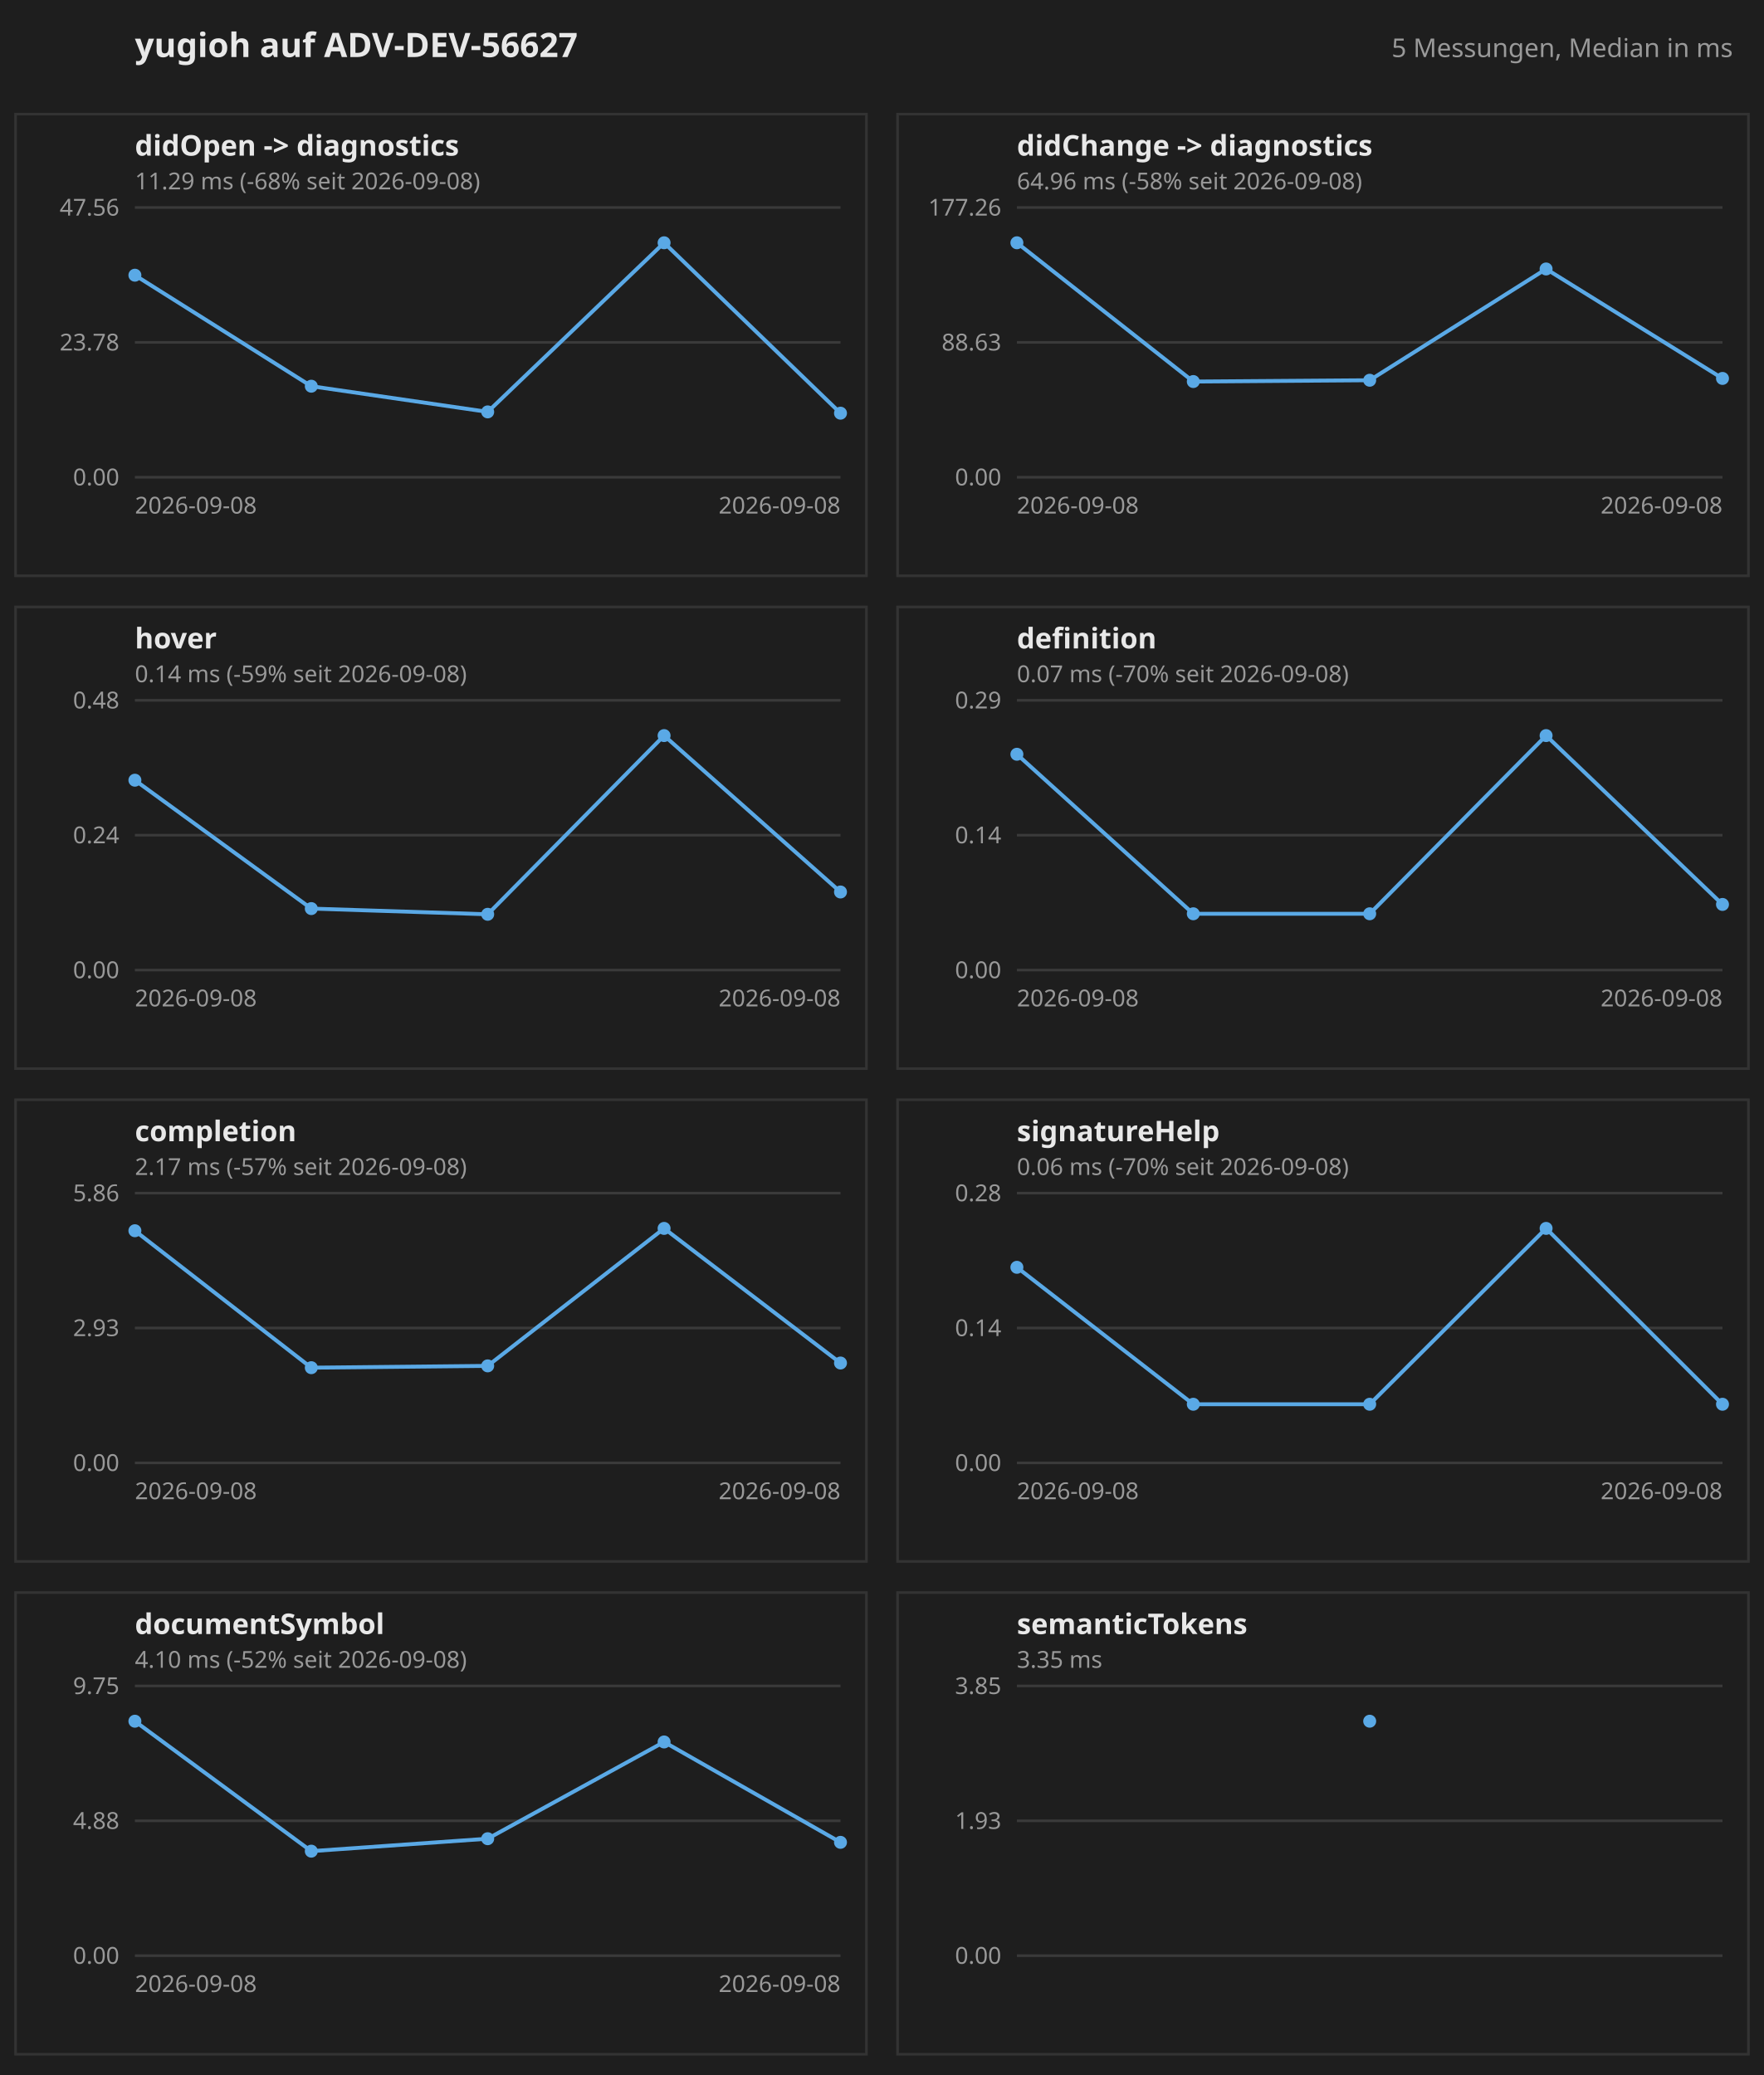
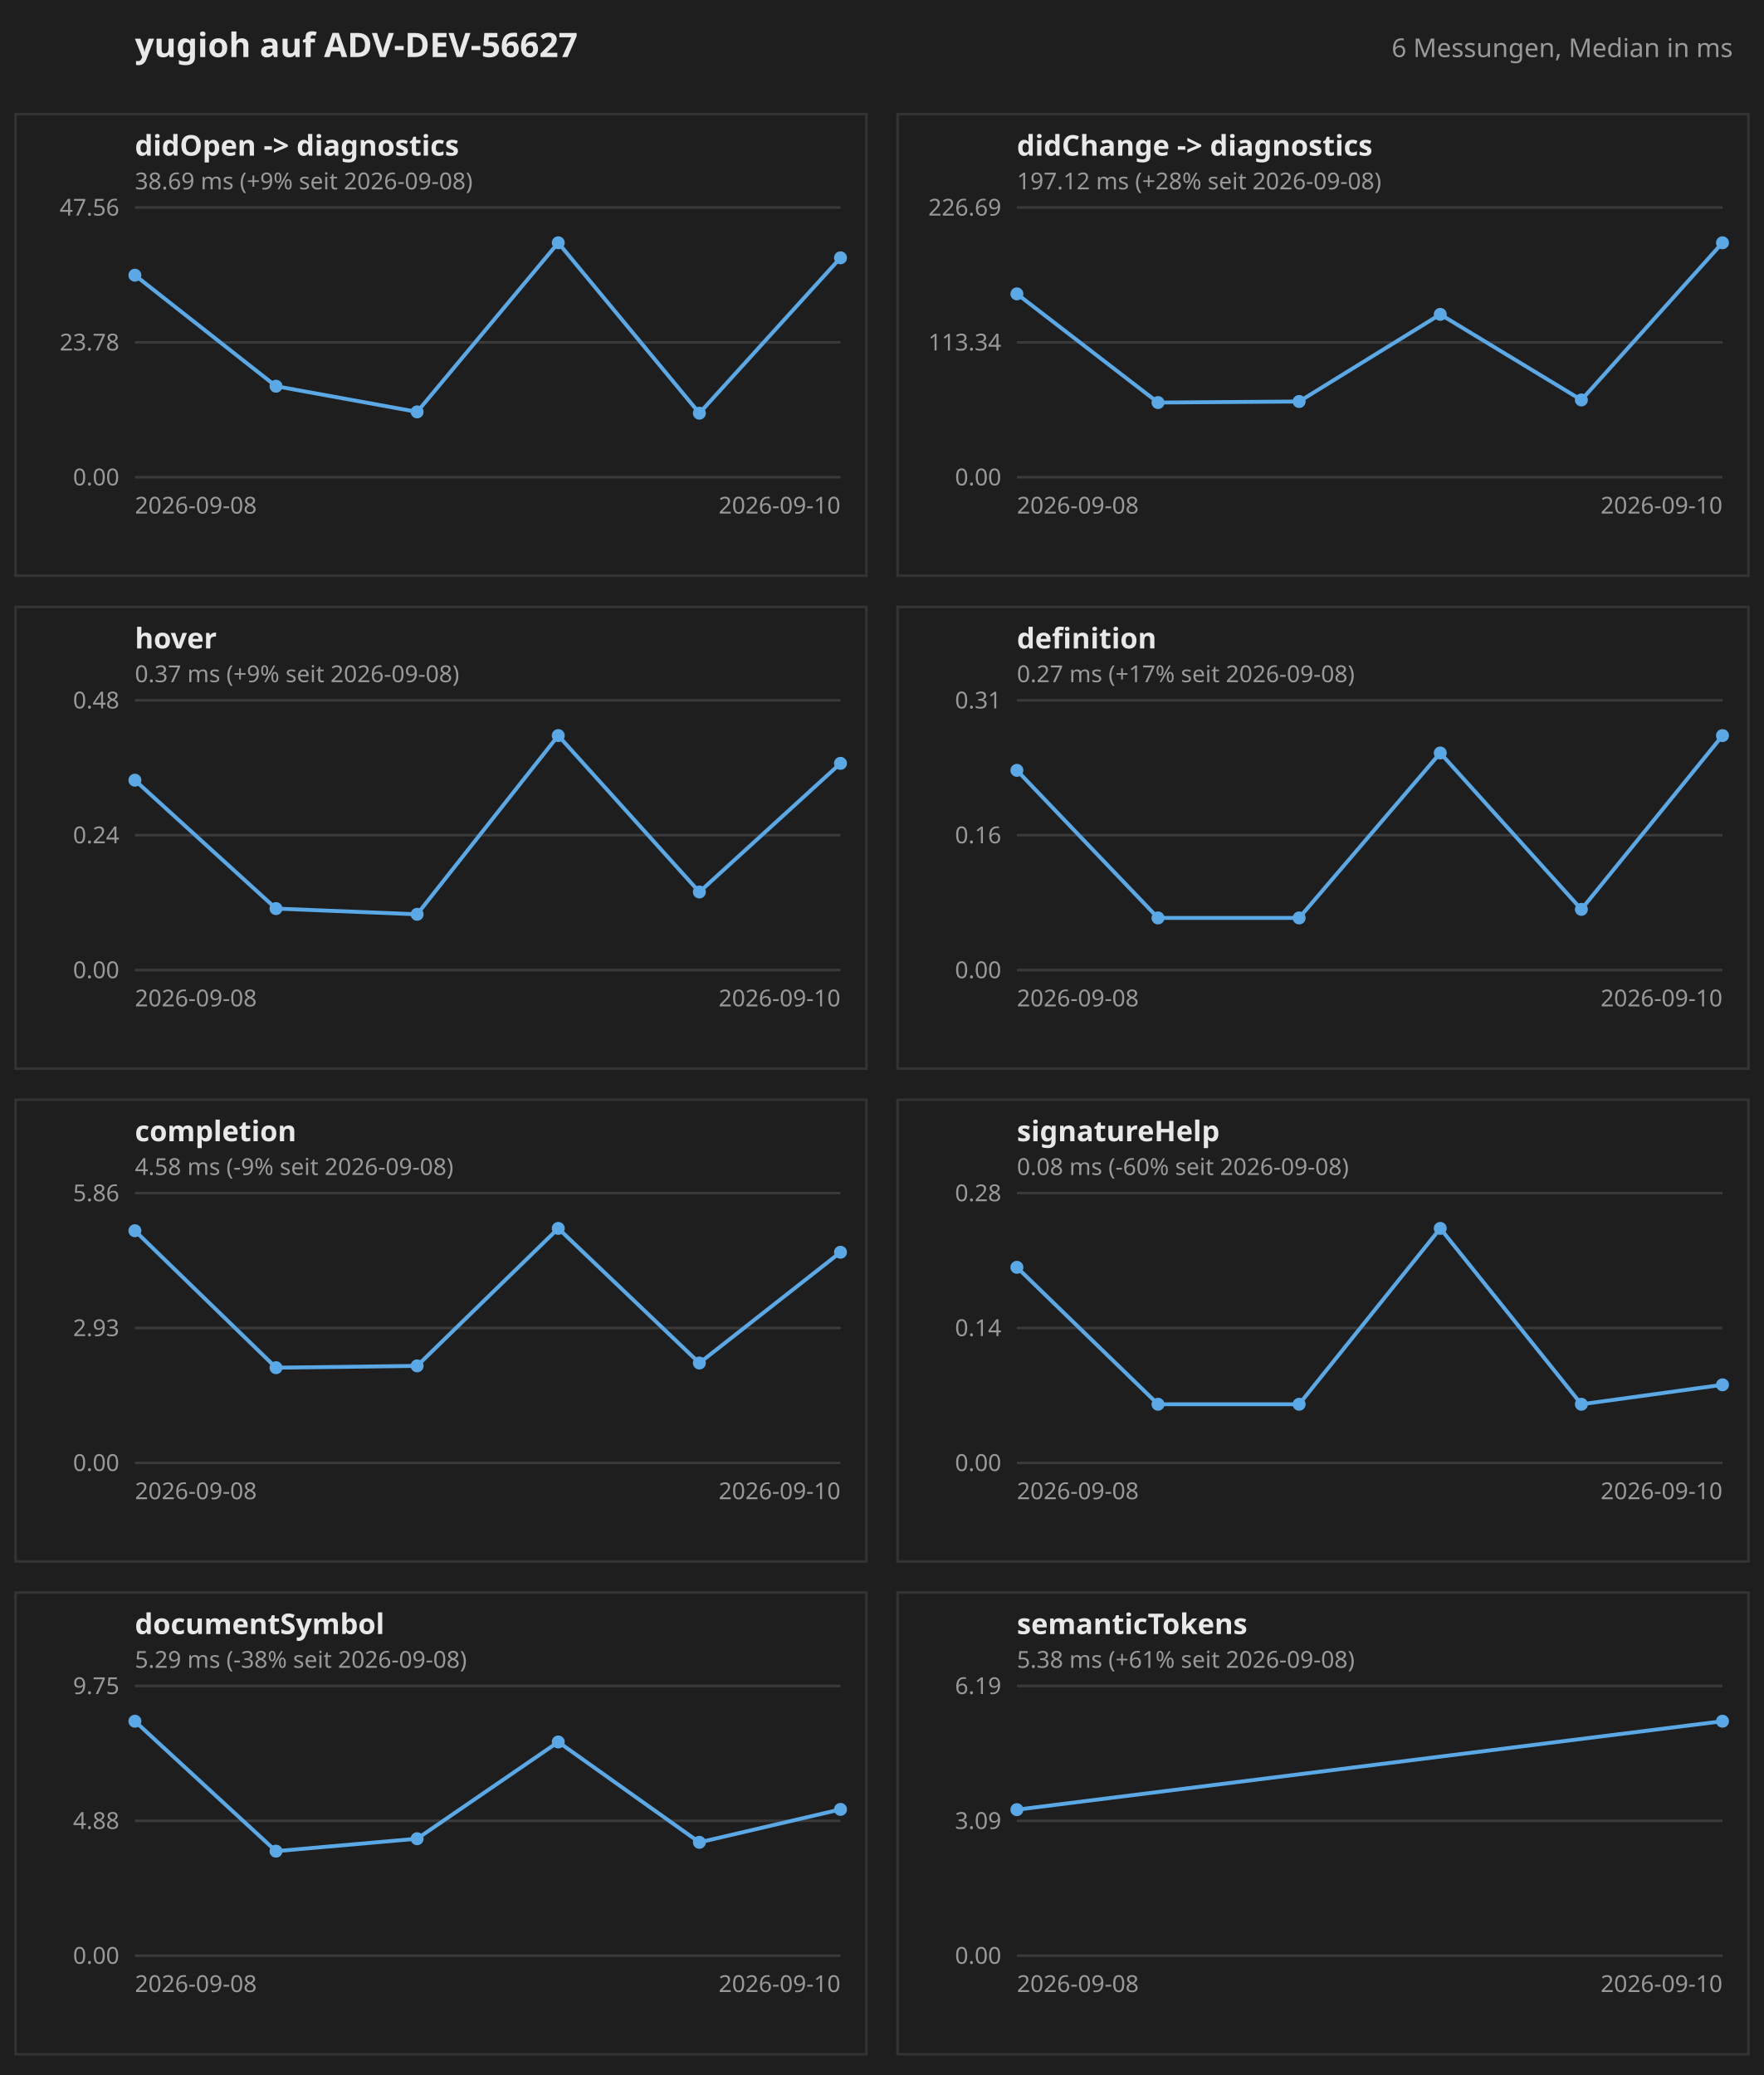
<svg xmlns="http://www.w3.org/2000/svg" width="680" height="800" font-family="sans-serif">
  <rect width="680" height="800" fill="#1e1e1e" />
  <text x="52" y="22" font-size="13" font-weight="bold" fill="#e8e8e8">yugioh auf ADV-DEV-56627</text>
-   <text x="668" y="22" text-anchor="end" font-size="10" fill="#999">5 Messungen, Median in ms</text>
+   <text x="668" y="22" text-anchor="end" font-size="10" fill="#999">6 Messungen, Median in ms</text>
  <g transform="translate(0 40)">
    <rect x="6" y="4" width="328" height="178" fill="none" stroke="#333" />
    <text x="52" y="20" font-size="11" font-weight="bold" fill="#e8e8e8">didOpen -&gt; diagnostics</text>
-     <text x="52" y="33" font-size="9" fill="#999">11.29 ms (-68% seit 2026-09-08)</text>
+     <text x="52" y="33" font-size="9" fill="#999">38.69 ms (+9% seit 2026-09-08)</text>
    <line x1="52" y1="144.0" x2="324" y2="144.0" stroke="#3a3a3a" />
    <text x="46" y="144.0" text-anchor="end" dominant-baseline="middle" font-size="9" fill="#999">0.00</text>
    <line x1="52" y1="92.0" x2="324" y2="92.0" stroke="#3a3a3a" />
    <text x="46" y="92.0" text-anchor="end" dominant-baseline="middle" font-size="9" fill="#999">23.78</text>
    <line x1="52" y1="40.0" x2="324" y2="40.0" stroke="#3a3a3a" />
    <text x="46" y="40.0" text-anchor="end" dominant-baseline="middle" font-size="9" fill="#999">47.56</text>
    <text x="52" y="158" font-size="9" fill="#999">2026-09-08</text>
-     <text x="324" y="158" text-anchor="end" font-size="9" fill="#999">2026-09-08</text>
-     <polyline fill="none" stroke="#5aa9e6" stroke-width="1.5" points="52.0,66.1 120.0,108.9 188.0,118.8 256.0,53.6 324.0,119.3" />
+     <text x="324" y="158" text-anchor="end" font-size="9" fill="#999">2026-09-10</text>
+     <polyline fill="none" stroke="#5aa9e6" stroke-width="1.5" points="52.0,66.1 106.4,108.9 160.8,118.8 215.2,53.6 269.6,119.3 324.0,59.4" />
    <circle cx="52.0" cy="66.1" r="2.5" fill="#5aa9e6" />
-     <circle cx="120.0" cy="108.9" r="2.5" fill="#5aa9e6" />
-     <circle cx="188.0" cy="118.8" r="2.5" fill="#5aa9e6" />
-     <circle cx="256.0" cy="53.6" r="2.5" fill="#5aa9e6" />
-     <circle cx="324.0" cy="119.3" r="2.5" fill="#5aa9e6" />
+     <circle cx="106.4" cy="108.9" r="2.5" fill="#5aa9e6" />
+     <circle cx="160.8" cy="118.8" r="2.5" fill="#5aa9e6" />
+     <circle cx="215.2" cy="53.6" r="2.5" fill="#5aa9e6" />
+     <circle cx="269.6" cy="119.3" r="2.5" fill="#5aa9e6" />
+     <circle cx="324.0" cy="59.4" r="2.5" fill="#5aa9e6" />
  </g>
  <g transform="translate(340 40)">
    <rect x="6" y="4" width="328" height="178" fill="none" stroke="#333" />
    <text x="52" y="20" font-size="11" font-weight="bold" fill="#e8e8e8">didChange -&gt; diagnostics</text>
-     <text x="52" y="33" font-size="9" fill="#999">64.96 ms (-58% seit 2026-09-08)</text>
+     <text x="52" y="33" font-size="9" fill="#999">197.12 ms (+28% seit 2026-09-08)</text>
    <line x1="52" y1="144.0" x2="324" y2="144.0" stroke="#3a3a3a" />
    <text x="46" y="144.0" text-anchor="end" dominant-baseline="middle" font-size="9" fill="#999">0.00</text>
    <line x1="52" y1="92.0" x2="324" y2="92.0" stroke="#3a3a3a" />
-     <text x="46" y="92.0" text-anchor="end" dominant-baseline="middle" font-size="9" fill="#999">88.63</text>
+     <text x="46" y="92.0" text-anchor="end" dominant-baseline="middle" font-size="9" fill="#999">113.34</text>
    <line x1="52" y1="40.0" x2="324" y2="40.0" stroke="#3a3a3a" />
-     <text x="46" y="40.0" text-anchor="end" dominant-baseline="middle" font-size="9" fill="#999">177.26</text>
+     <text x="46" y="40.0" text-anchor="end" dominant-baseline="middle" font-size="9" fill="#999">226.69</text>
    <text x="52" y="158" font-size="9" fill="#999">2026-09-08</text>
-     <text x="324" y="158" text-anchor="end" font-size="9" fill="#999">2026-09-08</text>
-     <polyline fill="none" stroke="#5aa9e6" stroke-width="1.5" points="52.0,53.6 120.0,107.1 188.0,106.6 256.0,63.7 324.0,105.9" />
-     <circle cx="52.0" cy="53.6" r="2.5" fill="#5aa9e6" />
-     <circle cx="120.0" cy="107.1" r="2.5" fill="#5aa9e6" />
-     <circle cx="188.0" cy="106.6" r="2.5" fill="#5aa9e6" />
-     <circle cx="256.0" cy="63.7" r="2.5" fill="#5aa9e6" />
-     <circle cx="324.0" cy="105.9" r="2.5" fill="#5aa9e6" />
+     <text x="324" y="158" text-anchor="end" font-size="9" fill="#999">2026-09-10</text>
+     <polyline fill="none" stroke="#5aa9e6" stroke-width="1.5" points="52.0,73.3 106.4,115.2 160.8,114.8 215.2,81.2 269.6,114.2 324.0,53.6" />
+     <circle cx="52.0" cy="73.3" r="2.5" fill="#5aa9e6" />
+     <circle cx="106.4" cy="115.2" r="2.5" fill="#5aa9e6" />
+     <circle cx="160.8" cy="114.8" r="2.5" fill="#5aa9e6" />
+     <circle cx="215.2" cy="81.2" r="2.5" fill="#5aa9e6" />
+     <circle cx="269.6" cy="114.2" r="2.5" fill="#5aa9e6" />
+     <circle cx="324.0" cy="53.6" r="2.5" fill="#5aa9e6" />
  </g>
  <g transform="translate(0 230)">
    <rect x="6" y="4" width="328" height="178" fill="none" stroke="#333" />
    <text x="52" y="20" font-size="11" font-weight="bold" fill="#e8e8e8">hover</text>
-     <text x="52" y="33" font-size="9" fill="#999">0.14 ms (-59% seit 2026-09-08)</text>
+     <text x="52" y="33" font-size="9" fill="#999">0.37 ms (+9% seit 2026-09-08)</text>
    <line x1="52" y1="144.0" x2="324" y2="144.0" stroke="#3a3a3a" />
    <text x="46" y="144.0" text-anchor="end" dominant-baseline="middle" font-size="9" fill="#999">0.00</text>
    <line x1="52" y1="92.0" x2="324" y2="92.0" stroke="#3a3a3a" />
    <text x="46" y="92.0" text-anchor="end" dominant-baseline="middle" font-size="9" fill="#999">0.24</text>
    <line x1="52" y1="40.0" x2="324" y2="40.0" stroke="#3a3a3a" />
    <text x="46" y="40.0" text-anchor="end" dominant-baseline="middle" font-size="9" fill="#999">0.48</text>
    <text x="52" y="158" font-size="9" fill="#999">2026-09-08</text>
-     <text x="324" y="158" text-anchor="end" font-size="9" fill="#999">2026-09-08</text>
-     <polyline fill="none" stroke="#5aa9e6" stroke-width="1.5" points="52.0,70.8 120.0,120.3 188.0,122.5 256.0,53.6 324.0,113.9" />
+     <text x="324" y="158" text-anchor="end" font-size="9" fill="#999">2026-09-10</text>
+     <polyline fill="none" stroke="#5aa9e6" stroke-width="1.5" points="52.0,70.8 106.4,120.3 160.8,122.5 215.2,53.6 269.6,113.9 324.0,64.3" />
    <circle cx="52.0" cy="70.8" r="2.5" fill="#5aa9e6" />
-     <circle cx="120.0" cy="120.3" r="2.5" fill="#5aa9e6" />
-     <circle cx="188.0" cy="122.5" r="2.5" fill="#5aa9e6" />
-     <circle cx="256.0" cy="53.6" r="2.5" fill="#5aa9e6" />
-     <circle cx="324.0" cy="113.9" r="2.5" fill="#5aa9e6" />
+     <circle cx="106.4" cy="120.3" r="2.5" fill="#5aa9e6" />
+     <circle cx="160.8" cy="122.5" r="2.5" fill="#5aa9e6" />
+     <circle cx="215.2" cy="53.6" r="2.5" fill="#5aa9e6" />
+     <circle cx="269.6" cy="113.9" r="2.5" fill="#5aa9e6" />
+     <circle cx="324.0" cy="64.3" r="2.5" fill="#5aa9e6" />
  </g>
  <g transform="translate(340 230)">
    <rect x="6" y="4" width="328" height="178" fill="none" stroke="#333" />
    <text x="52" y="20" font-size="11" font-weight="bold" fill="#e8e8e8">definition</text>
-     <text x="52" y="33" font-size="9" fill="#999">0.07 ms (-70% seit 2026-09-08)</text>
+     <text x="52" y="33" font-size="9" fill="#999">0.27 ms (+17% seit 2026-09-08)</text>
    <line x1="52" y1="144.0" x2="324" y2="144.0" stroke="#3a3a3a" />
    <text x="46" y="144.0" text-anchor="end" dominant-baseline="middle" font-size="9" fill="#999">0.00</text>
    <line x1="52" y1="92.0" x2="324" y2="92.0" stroke="#3a3a3a" />
-     <text x="46" y="92.0" text-anchor="end" dominant-baseline="middle" font-size="9" fill="#999">0.14</text>
+     <text x="46" y="92.0" text-anchor="end" dominant-baseline="middle" font-size="9" fill="#999">0.16</text>
    <line x1="52" y1="40.0" x2="324" y2="40.0" stroke="#3a3a3a" />
-     <text x="46" y="40.0" text-anchor="end" dominant-baseline="middle" font-size="9" fill="#999">0.29</text>
+     <text x="46" y="40.0" text-anchor="end" dominant-baseline="middle" font-size="9" fill="#999">0.31</text>
    <text x="52" y="158" font-size="9" fill="#999">2026-09-08</text>
-     <text x="324" y="158" text-anchor="end" font-size="9" fill="#999">2026-09-08</text>
-     <polyline fill="none" stroke="#5aa9e6" stroke-width="1.5" points="52.0,60.8 120.0,122.3 188.0,122.3 256.0,53.6 324.0,118.7" />
-     <circle cx="52.0" cy="60.8" r="2.5" fill="#5aa9e6" />
-     <circle cx="120.0" cy="122.3" r="2.5" fill="#5aa9e6" />
-     <circle cx="188.0" cy="122.3" r="2.5" fill="#5aa9e6" />
-     <circle cx="256.0" cy="53.6" r="2.5" fill="#5aa9e6" />
-     <circle cx="324.0" cy="118.7" r="2.5" fill="#5aa9e6" />
+     <text x="324" y="158" text-anchor="end" font-size="9" fill="#999">2026-09-10</text>
+     <polyline fill="none" stroke="#5aa9e6" stroke-width="1.5" points="52.0,67.0 106.4,123.9 160.8,123.9 215.2,60.3 269.6,120.6 324.0,53.6" />
+     <circle cx="52.0" cy="67.0" r="2.5" fill="#5aa9e6" />
+     <circle cx="106.4" cy="123.9" r="2.5" fill="#5aa9e6" />
+     <circle cx="160.8" cy="123.9" r="2.5" fill="#5aa9e6" />
+     <circle cx="215.2" cy="60.3" r="2.5" fill="#5aa9e6" />
+     <circle cx="269.6" cy="120.6" r="2.5" fill="#5aa9e6" />
+     <circle cx="324.0" cy="53.6" r="2.5" fill="#5aa9e6" />
  </g>
  <g transform="translate(0 420)">
    <rect x="6" y="4" width="328" height="178" fill="none" stroke="#333" />
    <text x="52" y="20" font-size="11" font-weight="bold" fill="#e8e8e8">completion</text>
-     <text x="52" y="33" font-size="9" fill="#999">2.17 ms (-57% seit 2026-09-08)</text>
+     <text x="52" y="33" font-size="9" fill="#999">4.58 ms (-9% seit 2026-09-08)</text>
    <line x1="52" y1="144.0" x2="324" y2="144.0" stroke="#3a3a3a" />
    <text x="46" y="144.0" text-anchor="end" dominant-baseline="middle" font-size="9" fill="#999">0.00</text>
    <line x1="52" y1="92.0" x2="324" y2="92.0" stroke="#3a3a3a" />
    <text x="46" y="92.0" text-anchor="end" dominant-baseline="middle" font-size="9" fill="#999">2.93</text>
    <line x1="52" y1="40.0" x2="324" y2="40.0" stroke="#3a3a3a" />
    <text x="46" y="40.0" text-anchor="end" dominant-baseline="middle" font-size="9" fill="#999">5.86</text>
    <text x="52" y="158" font-size="9" fill="#999">2026-09-08</text>
-     <text x="324" y="158" text-anchor="end" font-size="9" fill="#999">2026-09-08</text>
-     <polyline fill="none" stroke="#5aa9e6" stroke-width="1.5" points="52.0,54.5 120.0,107.3 188.0,106.6 256.0,53.6 324.0,105.5" />
+     <text x="324" y="158" text-anchor="end" font-size="9" fill="#999">2026-09-10</text>
+     <polyline fill="none" stroke="#5aa9e6" stroke-width="1.5" points="52.0,54.5 106.4,107.3 160.8,106.6 215.2,53.6 269.6,105.5 324.0,62.8" />
    <circle cx="52.0" cy="54.5" r="2.5" fill="#5aa9e6" />
-     <circle cx="120.0" cy="107.3" r="2.5" fill="#5aa9e6" />
-     <circle cx="188.0" cy="106.6" r="2.5" fill="#5aa9e6" />
-     <circle cx="256.0" cy="53.6" r="2.5" fill="#5aa9e6" />
-     <circle cx="324.0" cy="105.5" r="2.5" fill="#5aa9e6" />
+     <circle cx="106.4" cy="107.3" r="2.5" fill="#5aa9e6" />
+     <circle cx="160.8" cy="106.6" r="2.5" fill="#5aa9e6" />
+     <circle cx="215.2" cy="53.6" r="2.5" fill="#5aa9e6" />
+     <circle cx="269.6" cy="105.5" r="2.5" fill="#5aa9e6" />
+     <circle cx="324.0" cy="62.8" r="2.5" fill="#5aa9e6" />
  </g>
  <g transform="translate(340 420)">
    <rect x="6" y="4" width="328" height="178" fill="none" stroke="#333" />
    <text x="52" y="20" font-size="11" font-weight="bold" fill="#e8e8e8">signatureHelp</text>
-     <text x="52" y="33" font-size="9" fill="#999">0.06 ms (-70% seit 2026-09-08)</text>
+     <text x="52" y="33" font-size="9" fill="#999">0.08 ms (-60% seit 2026-09-08)</text>
    <line x1="52" y1="144.0" x2="324" y2="144.0" stroke="#3a3a3a" />
    <text x="46" y="144.0" text-anchor="end" dominant-baseline="middle" font-size="9" fill="#999">0.00</text>
    <line x1="52" y1="92.0" x2="324" y2="92.0" stroke="#3a3a3a" />
    <text x="46" y="92.0" text-anchor="end" dominant-baseline="middle" font-size="9" fill="#999">0.14</text>
    <line x1="52" y1="40.0" x2="324" y2="40.0" stroke="#3a3a3a" />
    <text x="46" y="40.0" text-anchor="end" dominant-baseline="middle" font-size="9" fill="#999">0.28</text>
    <text x="52" y="158" font-size="9" fill="#999">2026-09-08</text>
-     <text x="324" y="158" text-anchor="end" font-size="9" fill="#999">2026-09-08</text>
-     <polyline fill="none" stroke="#5aa9e6" stroke-width="1.5" points="52.0,68.6 120.0,121.4 188.0,121.4 256.0,53.6 324.0,121.4" />
+     <text x="324" y="158" text-anchor="end" font-size="9" fill="#999">2026-09-10</text>
+     <polyline fill="none" stroke="#5aa9e6" stroke-width="1.5" points="52.0,68.6 106.4,121.4 160.8,121.4 215.2,53.6 269.6,121.4 324.0,113.9" />
    <circle cx="52.0" cy="68.6" r="2.5" fill="#5aa9e6" />
-     <circle cx="120.0" cy="121.4" r="2.5" fill="#5aa9e6" />
-     <circle cx="188.0" cy="121.4" r="2.5" fill="#5aa9e6" />
-     <circle cx="256.0" cy="53.6" r="2.5" fill="#5aa9e6" />
-     <circle cx="324.0" cy="121.4" r="2.5" fill="#5aa9e6" />
+     <circle cx="106.4" cy="121.4" r="2.5" fill="#5aa9e6" />
+     <circle cx="160.8" cy="121.4" r="2.5" fill="#5aa9e6" />
+     <circle cx="215.2" cy="53.6" r="2.5" fill="#5aa9e6" />
+     <circle cx="269.6" cy="121.4" r="2.5" fill="#5aa9e6" />
+     <circle cx="324.0" cy="113.9" r="2.5" fill="#5aa9e6" />
  </g>
  <g transform="translate(0 610)">
    <rect x="6" y="4" width="328" height="178" fill="none" stroke="#333" />
    <text x="52" y="20" font-size="11" font-weight="bold" fill="#e8e8e8">documentSymbol</text>
-     <text x="52" y="33" font-size="9" fill="#999">4.10 ms (-52% seit 2026-09-08)</text>
+     <text x="52" y="33" font-size="9" fill="#999">5.29 ms (-38% seit 2026-09-08)</text>
    <line x1="52" y1="144.0" x2="324" y2="144.0" stroke="#3a3a3a" />
    <text x="46" y="144.0" text-anchor="end" dominant-baseline="middle" font-size="9" fill="#999">0.00</text>
    <line x1="52" y1="92.0" x2="324" y2="92.0" stroke="#3a3a3a" />
    <text x="46" y="92.0" text-anchor="end" dominant-baseline="middle" font-size="9" fill="#999">4.88</text>
    <line x1="52" y1="40.0" x2="324" y2="40.0" stroke="#3a3a3a" />
    <text x="46" y="40.0" text-anchor="end" dominant-baseline="middle" font-size="9" fill="#999">9.75</text>
    <text x="52" y="158" font-size="9" fill="#999">2026-09-08</text>
-     <text x="324" y="158" text-anchor="end" font-size="9" fill="#999">2026-09-08</text>
-     <polyline fill="none" stroke="#5aa9e6" stroke-width="1.5" points="52.0,53.6 120.0,103.7 188.0,98.9 256.0,61.6 324.0,100.3" />
+     <text x="324" y="158" text-anchor="end" font-size="9" fill="#999">2026-09-10</text>
+     <polyline fill="none" stroke="#5aa9e6" stroke-width="1.5" points="52.0,53.6 106.4,103.7 160.8,98.9 215.2,61.6 269.6,100.3 324.0,87.6" />
    <circle cx="52.0" cy="53.6" r="2.5" fill="#5aa9e6" />
-     <circle cx="120.0" cy="103.7" r="2.5" fill="#5aa9e6" />
-     <circle cx="188.0" cy="98.9" r="2.5" fill="#5aa9e6" />
-     <circle cx="256.0" cy="61.6" r="2.5" fill="#5aa9e6" />
-     <circle cx="324.0" cy="100.3" r="2.5" fill="#5aa9e6" />
+     <circle cx="106.4" cy="103.7" r="2.5" fill="#5aa9e6" />
+     <circle cx="160.8" cy="98.9" r="2.5" fill="#5aa9e6" />
+     <circle cx="215.2" cy="61.6" r="2.5" fill="#5aa9e6" />
+     <circle cx="269.6" cy="100.3" r="2.5" fill="#5aa9e6" />
+     <circle cx="324.0" cy="87.6" r="2.5" fill="#5aa9e6" />
  </g>
  <g transform="translate(340 610)">
    <rect x="6" y="4" width="328" height="178" fill="none" stroke="#333" />
    <text x="52" y="20" font-size="11" font-weight="bold" fill="#e8e8e8">semanticTokens</text>
-     <text x="52" y="33" font-size="9" fill="#999">3.35 ms</text>
+     <text x="52" y="33" font-size="9" fill="#999">5.38 ms (+61% seit 2026-09-08)</text>
    <line x1="52" y1="144.0" x2="324" y2="144.0" stroke="#3a3a3a" />
    <text x="46" y="144.0" text-anchor="end" dominant-baseline="middle" font-size="9" fill="#999">0.00</text>
    <line x1="52" y1="92.0" x2="324" y2="92.0" stroke="#3a3a3a" />
-     <text x="46" y="92.0" text-anchor="end" dominant-baseline="middle" font-size="9" fill="#999">1.93</text>
+     <text x="46" y="92.0" text-anchor="end" dominant-baseline="middle" font-size="9" fill="#999">3.09</text>
    <line x1="52" y1="40.0" x2="324" y2="40.0" stroke="#3a3a3a" />
-     <text x="46" y="40.0" text-anchor="end" dominant-baseline="middle" font-size="9" fill="#999">3.85</text>
-     <polyline fill="none" stroke="#5aa9e6" stroke-width="1.5" points="188.0,53.6" />
-     <circle cx="188.0" cy="53.6" r="2.5" fill="#5aa9e6" />
+     <text x="46" y="40.0" text-anchor="end" dominant-baseline="middle" font-size="9" fill="#999">6.19</text>
+     <text x="52" y="158" font-size="9" fill="#999">2026-09-08</text>
+     <text x="324" y="158" text-anchor="end" font-size="9" fill="#999">2026-09-10</text>
+     <polyline fill="none" stroke="#5aa9e6" stroke-width="1.5" points="52.0,87.7 324.0,53.6" />
+     <circle cx="52.0" cy="87.7" r="2.5" fill="#5aa9e6" />
+     <circle cx="324.0" cy="53.6" r="2.5" fill="#5aa9e6" />
  </g>
</svg>
